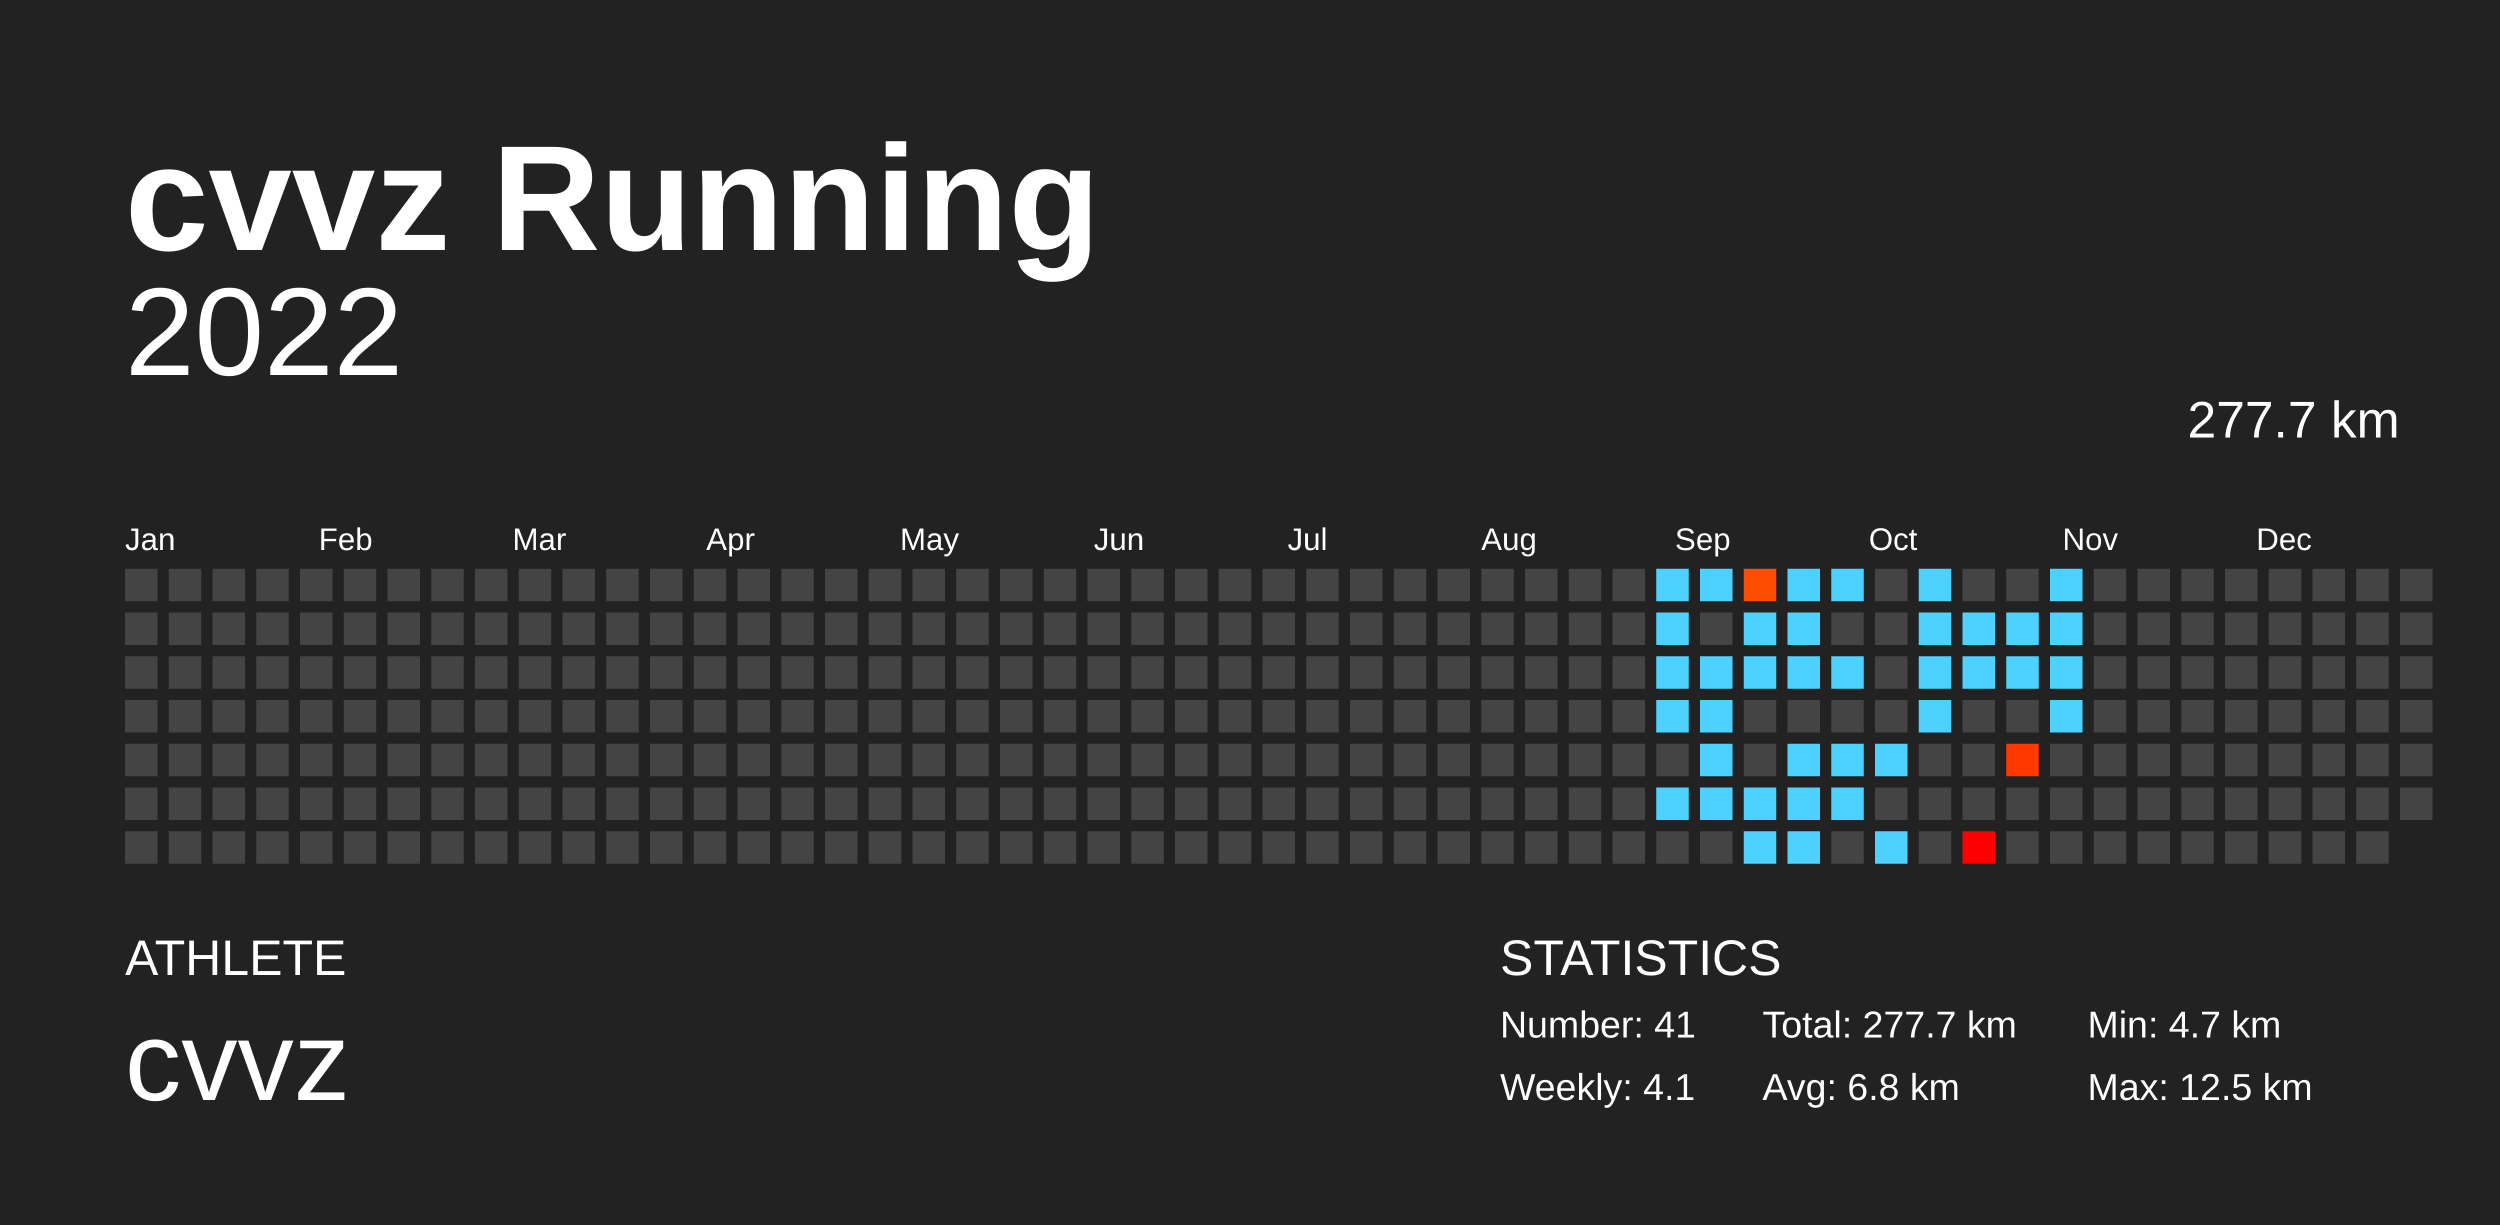
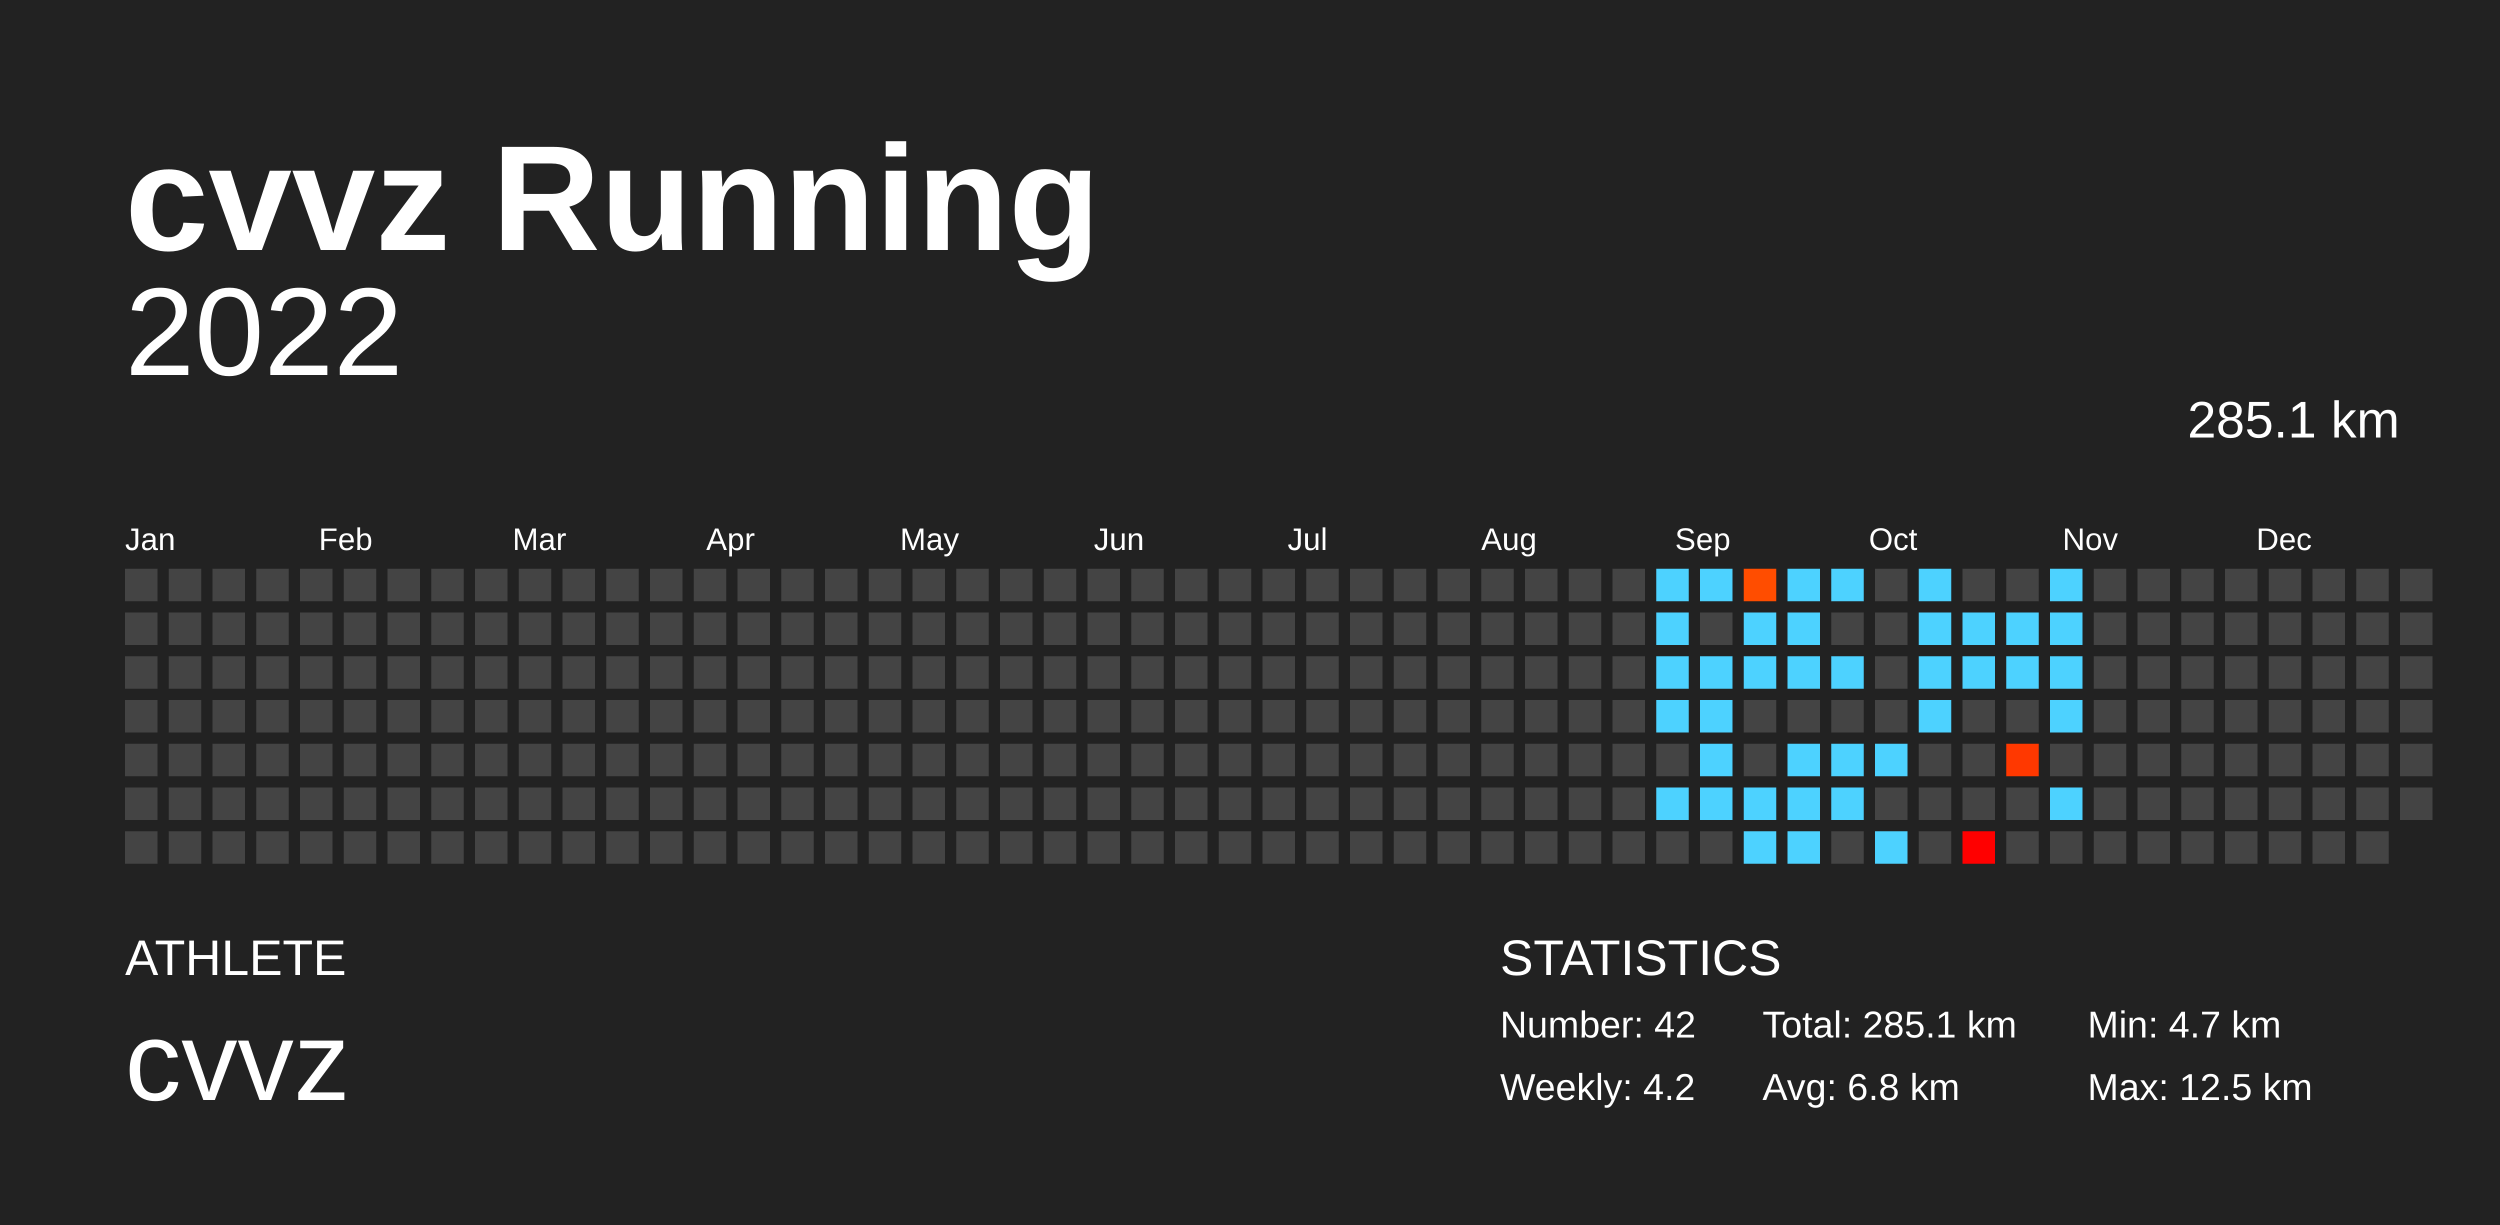
<svg xmlns="http://www.w3.org/2000/svg" baseProfile="full" height="98mm" version="1.1" viewBox="0,0,200,98" width="200mm">
  <defs />
  <rect fill="#222222" height="98" width="200" x="0" y="0" />
  <text fill="#FFFFFF" style="font-size:12px; font-family:Arial; font-weight:bold;" x="10" y="20">cvvz Running</text>
  <text fill="#FFFFFF" style="font-size:4px; font-family:Arial" x="10" y="78">ATHLETE</text>
  <text fill="#FFFFFF" style="font-size:9px; font-family:Arial" x="10" y="88">cvvz</text>
  <text fill="#FFFFFF" style="font-size:4px; font-family:Arial" x="120" y="78">STATISTICS</text>
-   <text fill="#FFFFFF" style="font-size:3px; font-family:Arial" x="120" y="83">Number: 41</text>
-   <text fill="#FFFFFF" style="font-size:3px; font-family:Arial" x="120" y="88">Weekly: 4.1</text>
-   <text fill="#FFFFFF" style="font-size:3px; font-family:Arial" x="141" y="83">Total: 277.7 km</text>
+   <text fill="#FFFFFF" style="font-size:3px; font-family:Arial" x="120" y="83">Number: 42</text>
+   <text fill="#FFFFFF" style="font-size:3px; font-family:Arial" x="120" y="88">Weekly: 4.2</text>
+   <text fill="#FFFFFF" style="font-size:3px; font-family:Arial" x="141" y="83">Total: 285.1 km</text>
  <text fill="#FFFFFF" style="font-size:3px; font-family:Arial" x="141" y="88">Avg: 6.8 km</text>
  <text fill="#FFFFFF" style="font-size:3px; font-family:Arial" x="167" y="83">Min: 4.7 km</text>
  <text fill="#FFFFFF" style="font-size:3px; font-family:Arial" x="167" y="88">Max: 12.5 km</text>
  <text alignment-baseline="hanging" fill="#FFFFFF" style="font-size:10.0px; font-family:Arial;" x="10" y="30">2022</text>
-   <text alignment-baseline="hanging" fill="#FFFFFF" style="font-size:4.125px; font-family:Arial;" x="175" y="35">277.7 km</text>
+   <text alignment-baseline="hanging" fill="#FFFFFF" style="font-size:4.125px; font-family:Arial;" x="175" y="35">285.1 km</text>
  <text fill="#FFFFFF" style="font-size:2.5px; font-family:Arial" x="10.0" y="44">Jan</text>
  <text fill="#FFFFFF" style="font-size:2.5px; font-family:Arial" x="25.5" y="44">Feb</text>
  <text fill="#FFFFFF" style="font-size:2.5px; font-family:Arial" x="41.0" y="44">Mar</text>
  <text fill="#FFFFFF" style="font-size:2.5px; font-family:Arial" x="56.5" y="44">Apr</text>
  <text fill="#FFFFFF" style="font-size:2.5px; font-family:Arial" x="72.0" y="44">May</text>
  <text fill="#FFFFFF" style="font-size:2.5px; font-family:Arial" x="87.5" y="44">Jun</text>
  <text fill="#FFFFFF" style="font-size:2.5px; font-family:Arial" x="103.0" y="44">Jul</text>
  <text fill="#FFFFFF" style="font-size:2.5px; font-family:Arial" x="118.5" y="44">Aug</text>
  <text fill="#FFFFFF" style="font-size:2.5px; font-family:Arial" x="134.0" y="44">Sep</text>
  <text fill="#FFFFFF" style="font-size:2.5px; font-family:Arial" x="149.5" y="44">Oct</text>
  <text fill="#FFFFFF" style="font-size:2.5px; font-family:Arial" x="165.0" y="44">Nov</text>
  <text fill="#FFFFFF" style="font-size:2.5px; font-family:Arial" x="180.5" y="44">Dec</text>
  <rect fill="#444444" height="2.6" width="2.6" x="10.0" y="45.5" />
  <rect fill="#444444" height="2.6" width="2.6" x="10.0" y="49.0" />
  <rect fill="#444444" height="2.6" width="2.6" x="10.0" y="52.5" />
  <rect fill="#444444" height="2.6" width="2.6" x="10.0" y="56.0" />
  <rect fill="#444444" height="2.6" width="2.6" x="10.0" y="59.5" />
  <rect fill="#444444" height="2.6" width="2.6" x="10.0" y="63.0" />
  <rect fill="#444444" height="2.6" width="2.6" x="10.0" y="66.5" />
  <rect fill="#444444" height="2.6" width="2.6" x="13.5" y="45.5" />
  <rect fill="#444444" height="2.6" width="2.6" x="13.5" y="49.0" />
  <rect fill="#444444" height="2.6" width="2.6" x="13.5" y="52.5" />
  <rect fill="#444444" height="2.6" width="2.6" x="13.5" y="56.0" />
  <rect fill="#444444" height="2.6" width="2.6" x="13.5" y="59.5" />
  <rect fill="#444444" height="2.6" width="2.6" x="13.5" y="63.0" />
  <rect fill="#444444" height="2.6" width="2.6" x="13.5" y="66.5" />
  <rect fill="#444444" height="2.6" width="2.6" x="17.0" y="45.5" />
  <rect fill="#444444" height="2.6" width="2.6" x="17.0" y="49.0" />
  <rect fill="#444444" height="2.6" width="2.6" x="17.0" y="52.5" />
  <rect fill="#444444" height="2.6" width="2.6" x="17.0" y="56.0" />
  <rect fill="#444444" height="2.6" width="2.6" x="17.0" y="59.5" />
  <rect fill="#444444" height="2.6" width="2.6" x="17.0" y="63.0" />
  <rect fill="#444444" height="2.6" width="2.6" x="17.0" y="66.5" />
  <rect fill="#444444" height="2.6" width="2.6" x="20.5" y="45.5" />
  <rect fill="#444444" height="2.6" width="2.6" x="20.5" y="49.0" />
  <rect fill="#444444" height="2.6" width="2.6" x="20.5" y="52.5" />
  <rect fill="#444444" height="2.6" width="2.6" x="20.5" y="56.0" />
  <rect fill="#444444" height="2.6" width="2.6" x="20.5" y="59.5" />
  <rect fill="#444444" height="2.6" width="2.6" x="20.5" y="63.0" />
  <rect fill="#444444" height="2.6" width="2.6" x="20.5" y="66.5" />
  <rect fill="#444444" height="2.6" width="2.6" x="24.0" y="45.5" />
  <rect fill="#444444" height="2.6" width="2.6" x="24.0" y="49.0" />
  <rect fill="#444444" height="2.6" width="2.6" x="24.0" y="52.5" />
  <rect fill="#444444" height="2.6" width="2.6" x="24.0" y="56.0" />
  <rect fill="#444444" height="2.6" width="2.6" x="24.0" y="59.5" />
  <rect fill="#444444" height="2.6" width="2.6" x="24.0" y="63.0" />
  <rect fill="#444444" height="2.6" width="2.6" x="24.0" y="66.5" />
  <rect fill="#444444" height="2.6" width="2.6" x="27.5" y="45.5" />
  <rect fill="#444444" height="2.6" width="2.6" x="27.5" y="49.0" />
  <rect fill="#444444" height="2.6" width="2.6" x="27.5" y="52.5" />
  <rect fill="#444444" height="2.6" width="2.6" x="27.5" y="56.0" />
  <rect fill="#444444" height="2.6" width="2.6" x="27.5" y="59.5" />
  <rect fill="#444444" height="2.6" width="2.6" x="27.5" y="63.0" />
  <rect fill="#444444" height="2.6" width="2.6" x="27.5" y="66.5" />
  <rect fill="#444444" height="2.6" width="2.6" x="31.0" y="45.5" />
  <rect fill="#444444" height="2.6" width="2.6" x="31.0" y="49.0" />
  <rect fill="#444444" height="2.6" width="2.6" x="31.0" y="52.5" />
  <rect fill="#444444" height="2.6" width="2.6" x="31.0" y="56.0" />
  <rect fill="#444444" height="2.6" width="2.6" x="31.0" y="59.5" />
  <rect fill="#444444" height="2.6" width="2.6" x="31.0" y="63.0" />
  <rect fill="#444444" height="2.6" width="2.6" x="31.0" y="66.5" />
  <rect fill="#444444" height="2.6" width="2.6" x="34.5" y="45.5" />
  <rect fill="#444444" height="2.6" width="2.6" x="34.5" y="49.0" />
  <rect fill="#444444" height="2.6" width="2.6" x="34.5" y="52.5" />
  <rect fill="#444444" height="2.6" width="2.6" x="34.5" y="56.0" />
  <rect fill="#444444" height="2.6" width="2.6" x="34.5" y="59.5" />
  <rect fill="#444444" height="2.6" width="2.6" x="34.5" y="63.0" />
  <rect fill="#444444" height="2.6" width="2.6" x="34.5" y="66.5" />
  <rect fill="#444444" height="2.6" width="2.6" x="38.0" y="45.5" />
  <rect fill="#444444" height="2.6" width="2.6" x="38.0" y="49.0" />
  <rect fill="#444444" height="2.6" width="2.6" x="38.0" y="52.5" />
  <rect fill="#444444" height="2.6" width="2.6" x="38.0" y="56.0" />
  <rect fill="#444444" height="2.6" width="2.6" x="38.0" y="59.5" />
  <rect fill="#444444" height="2.6" width="2.6" x="38.0" y="63.0" />
  <rect fill="#444444" height="2.6" width="2.6" x="38.0" y="66.5" />
  <rect fill="#444444" height="2.6" width="2.6" x="41.5" y="45.5" />
  <rect fill="#444444" height="2.6" width="2.6" x="41.5" y="49.0" />
  <rect fill="#444444" height="2.6" width="2.6" x="41.5" y="52.5" />
  <rect fill="#444444" height="2.6" width="2.6" x="41.5" y="56.0" />
  <rect fill="#444444" height="2.6" width="2.6" x="41.5" y="59.5" />
  <rect fill="#444444" height="2.6" width="2.6" x="41.5" y="63.0" />
  <rect fill="#444444" height="2.6" width="2.6" x="41.5" y="66.5" />
  <rect fill="#444444" height="2.6" width="2.6" x="45.0" y="45.5" />
  <rect fill="#444444" height="2.6" width="2.6" x="45.0" y="49.0" />
  <rect fill="#444444" height="2.6" width="2.6" x="45.0" y="52.5" />
  <rect fill="#444444" height="2.6" width="2.6" x="45.0" y="56.0" />
  <rect fill="#444444" height="2.6" width="2.6" x="45.0" y="59.5" />
  <rect fill="#444444" height="2.6" width="2.6" x="45.0" y="63.0" />
  <rect fill="#444444" height="2.6" width="2.6" x="45.0" y="66.5" />
  <rect fill="#444444" height="2.6" width="2.6" x="48.5" y="45.5" />
  <rect fill="#444444" height="2.6" width="2.6" x="48.5" y="49.0" />
  <rect fill="#444444" height="2.6" width="2.6" x="48.5" y="52.5" />
  <rect fill="#444444" height="2.6" width="2.6" x="48.5" y="56.0" />
  <rect fill="#444444" height="2.6" width="2.6" x="48.5" y="59.5" />
  <rect fill="#444444" height="2.6" width="2.6" x="48.5" y="63.0" />
  <rect fill="#444444" height="2.6" width="2.6" x="48.5" y="66.5" />
  <rect fill="#444444" height="2.6" width="2.6" x="52.0" y="45.5" />
  <rect fill="#444444" height="2.6" width="2.6" x="52.0" y="49.0" />
  <rect fill="#444444" height="2.6" width="2.6" x="52.0" y="52.5" />
  <rect fill="#444444" height="2.6" width="2.6" x="52.0" y="56.0" />
  <rect fill="#444444" height="2.6" width="2.6" x="52.0" y="59.5" />
  <rect fill="#444444" height="2.6" width="2.6" x="52.0" y="63.0" />
  <rect fill="#444444" height="2.6" width="2.6" x="52.0" y="66.5" />
  <rect fill="#444444" height="2.6" width="2.6" x="55.5" y="45.5" />
  <rect fill="#444444" height="2.6" width="2.6" x="55.5" y="49.0" />
  <rect fill="#444444" height="2.6" width="2.6" x="55.5" y="52.5" />
  <rect fill="#444444" height="2.6" width="2.6" x="55.5" y="56.0" />
  <rect fill="#444444" height="2.6" width="2.6" x="55.5" y="59.5" />
  <rect fill="#444444" height="2.6" width="2.6" x="55.5" y="63.0" />
  <rect fill="#444444" height="2.6" width="2.6" x="55.5" y="66.5" />
  <rect fill="#444444" height="2.6" width="2.6" x="59.0" y="45.5" />
  <rect fill="#444444" height="2.6" width="2.6" x="59.0" y="49.0" />
  <rect fill="#444444" height="2.6" width="2.6" x="59.0" y="52.5" />
  <rect fill="#444444" height="2.6" width="2.6" x="59.0" y="56.0" />
  <rect fill="#444444" height="2.6" width="2.6" x="59.0" y="59.5" />
  <rect fill="#444444" height="2.6" width="2.6" x="59.0" y="63.0" />
  <rect fill="#444444" height="2.6" width="2.6" x="59.0" y="66.5" />
  <rect fill="#444444" height="2.6" width="2.6" x="62.5" y="45.5" />
  <rect fill="#444444" height="2.6" width="2.6" x="62.5" y="49.0" />
  <rect fill="#444444" height="2.6" width="2.6" x="62.5" y="52.5" />
  <rect fill="#444444" height="2.6" width="2.6" x="62.5" y="56.0" />
  <rect fill="#444444" height="2.6" width="2.6" x="62.5" y="59.5" />
  <rect fill="#444444" height="2.6" width="2.6" x="62.5" y="63.0" />
  <rect fill="#444444" height="2.6" width="2.6" x="62.5" y="66.5" />
  <rect fill="#444444" height="2.6" width="2.6" x="66.0" y="45.5" />
  <rect fill="#444444" height="2.6" width="2.6" x="66.0" y="49.0" />
  <rect fill="#444444" height="2.6" width="2.6" x="66.0" y="52.5" />
  <rect fill="#444444" height="2.6" width="2.6" x="66.0" y="56.0" />
  <rect fill="#444444" height="2.6" width="2.6" x="66.0" y="59.5" />
  <rect fill="#444444" height="2.6" width="2.6" x="66.0" y="63.0" />
  <rect fill="#444444" height="2.6" width="2.6" x="66.0" y="66.5" />
  <rect fill="#444444" height="2.6" width="2.6" x="69.5" y="45.5" />
  <rect fill="#444444" height="2.6" width="2.6" x="69.5" y="49.0" />
  <rect fill="#444444" height="2.6" width="2.6" x="69.5" y="52.5" />
  <rect fill="#444444" height="2.6" width="2.6" x="69.5" y="56.0" />
  <rect fill="#444444" height="2.6" width="2.6" x="69.5" y="59.5" />
  <rect fill="#444444" height="2.6" width="2.6" x="69.5" y="63.0" />
  <rect fill="#444444" height="2.6" width="2.6" x="69.5" y="66.5" />
  <rect fill="#444444" height="2.6" width="2.6" x="73.0" y="45.5" />
  <rect fill="#444444" height="2.6" width="2.6" x="73.0" y="49.0" />
  <rect fill="#444444" height="2.6" width="2.6" x="73.0" y="52.5" />
  <rect fill="#444444" height="2.6" width="2.6" x="73.0" y="56.0" />
  <rect fill="#444444" height="2.6" width="2.6" x="73.0" y="59.5" />
  <rect fill="#444444" height="2.6" width="2.6" x="73.0" y="63.0" />
  <rect fill="#444444" height="2.6" width="2.6" x="73.0" y="66.5" />
  <rect fill="#444444" height="2.6" width="2.6" x="76.5" y="45.5" />
  <rect fill="#444444" height="2.6" width="2.6" x="76.5" y="49.0" />
  <rect fill="#444444" height="2.6" width="2.6" x="76.5" y="52.5" />
  <rect fill="#444444" height="2.6" width="2.6" x="76.5" y="56.0" />
  <rect fill="#444444" height="2.6" width="2.6" x="76.5" y="59.5" />
  <rect fill="#444444" height="2.6" width="2.6" x="76.5" y="63.0" />
  <rect fill="#444444" height="2.6" width="2.6" x="76.5" y="66.5" />
  <rect fill="#444444" height="2.6" width="2.6" x="80.0" y="45.5" />
  <rect fill="#444444" height="2.6" width="2.6" x="80.0" y="49.0" />
  <rect fill="#444444" height="2.6" width="2.6" x="80.0" y="52.5" />
  <rect fill="#444444" height="2.6" width="2.6" x="80.0" y="56.0" />
  <rect fill="#444444" height="2.6" width="2.6" x="80.0" y="59.5" />
  <rect fill="#444444" height="2.6" width="2.6" x="80.0" y="63.0" />
  <rect fill="#444444" height="2.6" width="2.6" x="80.0" y="66.5" />
  <rect fill="#444444" height="2.6" width="2.6" x="83.5" y="45.5" />
  <rect fill="#444444" height="2.6" width="2.6" x="83.5" y="49.0" />
  <rect fill="#444444" height="2.6" width="2.6" x="83.5" y="52.5" />
  <rect fill="#444444" height="2.6" width="2.6" x="83.5" y="56.0" />
  <rect fill="#444444" height="2.6" width="2.6" x="83.5" y="59.5" />
  <rect fill="#444444" height="2.6" width="2.6" x="83.5" y="63.0" />
  <rect fill="#444444" height="2.6" width="2.6" x="83.5" y="66.5" />
  <rect fill="#444444" height="2.6" width="2.6" x="87.0" y="45.5" />
  <rect fill="#444444" height="2.6" width="2.6" x="87.0" y="49.0" />
  <rect fill="#444444" height="2.6" width="2.6" x="87.0" y="52.5" />
  <rect fill="#444444" height="2.6" width="2.6" x="87.0" y="56.0" />
  <rect fill="#444444" height="2.6" width="2.6" x="87.0" y="59.5" />
  <rect fill="#444444" height="2.6" width="2.6" x="87.0" y="63.0" />
  <rect fill="#444444" height="2.6" width="2.6" x="87.0" y="66.5" />
  <rect fill="#444444" height="2.6" width="2.6" x="90.5" y="45.5" />
  <rect fill="#444444" height="2.6" width="2.6" x="90.5" y="49.0" />
  <rect fill="#444444" height="2.6" width="2.6" x="90.5" y="52.5" />
  <rect fill="#444444" height="2.6" width="2.6" x="90.5" y="56.0" />
  <rect fill="#444444" height="2.6" width="2.6" x="90.5" y="59.5" />
  <rect fill="#444444" height="2.6" width="2.6" x="90.5" y="63.0" />
  <rect fill="#444444" height="2.6" width="2.6" x="90.5" y="66.5" />
  <rect fill="#444444" height="2.6" width="2.6" x="94.0" y="45.5" />
  <rect fill="#444444" height="2.6" width="2.6" x="94.0" y="49.0" />
  <rect fill="#444444" height="2.6" width="2.6" x="94.0" y="52.5" />
  <rect fill="#444444" height="2.6" width="2.6" x="94.0" y="56.0" />
  <rect fill="#444444" height="2.6" width="2.6" x="94.0" y="59.5" />
  <rect fill="#444444" height="2.6" width="2.6" x="94.0" y="63.0" />
  <rect fill="#444444" height="2.6" width="2.6" x="94.0" y="66.5" />
  <rect fill="#444444" height="2.6" width="2.6" x="97.5" y="45.5" />
  <rect fill="#444444" height="2.6" width="2.6" x="97.5" y="49.0" />
  <rect fill="#444444" height="2.6" width="2.6" x="97.5" y="52.5" />
  <rect fill="#444444" height="2.6" width="2.6" x="97.5" y="56.0" />
  <rect fill="#444444" height="2.6" width="2.6" x="97.5" y="59.5" />
  <rect fill="#444444" height="2.6" width="2.6" x="97.5" y="63.0" />
  <rect fill="#444444" height="2.6" width="2.6" x="97.5" y="66.5" />
  <rect fill="#444444" height="2.6" width="2.6" x="101.0" y="45.5" />
  <rect fill="#444444" height="2.6" width="2.6" x="101.0" y="49.0" />
  <rect fill="#444444" height="2.6" width="2.6" x="101.0" y="52.5" />
  <rect fill="#444444" height="2.6" width="2.6" x="101.0" y="56.0" />
  <rect fill="#444444" height="2.6" width="2.6" x="101.0" y="59.5" />
  <rect fill="#444444" height="2.6" width="2.6" x="101.0" y="63.0" />
  <rect fill="#444444" height="2.6" width="2.6" x="101.0" y="66.5" />
  <rect fill="#444444" height="2.6" width="2.6" x="104.5" y="45.5" />
  <rect fill="#444444" height="2.6" width="2.6" x="104.5" y="49.0" />
  <rect fill="#444444" height="2.6" width="2.6" x="104.5" y="52.5" />
  <rect fill="#444444" height="2.6" width="2.6" x="104.5" y="56.0" />
  <rect fill="#444444" height="2.6" width="2.6" x="104.5" y="59.5" />
  <rect fill="#444444" height="2.6" width="2.6" x="104.5" y="63.0" />
  <rect fill="#444444" height="2.6" width="2.6" x="104.5" y="66.5" />
  <rect fill="#444444" height="2.6" width="2.6" x="108.0" y="45.5" />
  <rect fill="#444444" height="2.6" width="2.6" x="108.0" y="49.0" />
  <rect fill="#444444" height="2.6" width="2.6" x="108.0" y="52.5" />
  <rect fill="#444444" height="2.6" width="2.6" x="108.0" y="56.0" />
  <rect fill="#444444" height="2.6" width="2.6" x="108.0" y="59.5" />
  <rect fill="#444444" height="2.6" width="2.6" x="108.0" y="63.0" />
  <rect fill="#444444" height="2.6" width="2.6" x="108.0" y="66.5" />
  <rect fill="#444444" height="2.6" width="2.6" x="111.5" y="45.5" />
  <rect fill="#444444" height="2.6" width="2.6" x="111.5" y="49.0" />
  <rect fill="#444444" height="2.6" width="2.6" x="111.5" y="52.5" />
  <rect fill="#444444" height="2.6" width="2.6" x="111.5" y="56.0" />
  <rect fill="#444444" height="2.6" width="2.6" x="111.5" y="59.5" />
  <rect fill="#444444" height="2.6" width="2.6" x="111.5" y="63.0" />
  <rect fill="#444444" height="2.6" width="2.6" x="111.5" y="66.5" />
  <rect fill="#444444" height="2.6" width="2.6" x="115.0" y="45.5" />
  <rect fill="#444444" height="2.6" width="2.6" x="115.0" y="49.0" />
  <rect fill="#444444" height="2.6" width="2.6" x="115.0" y="52.5" />
  <rect fill="#444444" height="2.6" width="2.6" x="115.0" y="56.0" />
  <rect fill="#444444" height="2.6" width="2.6" x="115.0" y="59.5" />
  <rect fill="#444444" height="2.6" width="2.6" x="115.0" y="63.0" />
  <rect fill="#444444" height="2.6" width="2.6" x="115.0" y="66.5" />
  <rect fill="#444444" height="2.6" width="2.6" x="118.5" y="45.5" />
  <rect fill="#444444" height="2.6" width="2.6" x="118.5" y="49.0" />
  <rect fill="#444444" height="2.6" width="2.6" x="118.5" y="52.5" />
  <rect fill="#444444" height="2.6" width="2.6" x="118.5" y="56.0" />
  <rect fill="#444444" height="2.6" width="2.6" x="118.5" y="59.5" />
  <rect fill="#444444" height="2.6" width="2.6" x="118.5" y="63.0" />
  <rect fill="#444444" height="2.6" width="2.6" x="118.5" y="66.5" />
  <rect fill="#444444" height="2.6" width="2.6" x="122.0" y="45.5" />
  <rect fill="#444444" height="2.6" width="2.6" x="122.0" y="49.0" />
  <rect fill="#444444" height="2.6" width="2.6" x="122.0" y="52.5" />
  <rect fill="#444444" height="2.6" width="2.6" x="122.0" y="56.0" />
  <rect fill="#444444" height="2.6" width="2.6" x="122.0" y="59.5" />
  <rect fill="#444444" height="2.6" width="2.6" x="122.0" y="63.0" />
  <rect fill="#444444" height="2.6" width="2.6" x="122.0" y="66.5" />
  <rect fill="#444444" height="2.6" width="2.6" x="125.5" y="45.5" />
  <rect fill="#444444" height="2.6" width="2.6" x="125.5" y="49.0" />
  <rect fill="#444444" height="2.6" width="2.6" x="125.5" y="52.5" />
  <rect fill="#444444" height="2.6" width="2.6" x="125.5" y="56.0" />
  <rect fill="#444444" height="2.6" width="2.6" x="125.5" y="59.5" />
  <rect fill="#444444" height="2.6" width="2.6" x="125.5" y="63.0" />
  <rect fill="#444444" height="2.6" width="2.6" x="125.5" y="66.5" />
  <rect fill="#444444" height="2.6" width="2.6" x="129.0" y="45.5" />
  <rect fill="#444444" height="2.6" width="2.6" x="129.0" y="49.0" />
  <rect fill="#444444" height="2.6" width="2.6" x="129.0" y="52.5" />
  <rect fill="#444444" height="2.6" width="2.6" x="129.0" y="56.0" />
  <rect fill="#444444" height="2.6" width="2.6" x="129.0" y="59.5" />
  <rect fill="#444444" height="2.6" width="2.6" x="129.0" y="63.0" />
  <rect fill="#444444" height="2.6" width="2.6" x="129.0" y="66.5" />
  <rect fill="#4dd2ff" height="2.6" width="2.6" x="132.5" y="45.5" />
  <rect fill="#4dd2ff" height="2.6" width="2.6" x="132.5" y="49.0" />
  <rect fill="#4dd2ff" height="2.6" width="2.6" x="132.5" y="52.5" />
  <rect fill="#4dd2ff" height="2.6" width="2.6" x="132.5" y="56.0" />
  <rect fill="#444444" height="2.6" width="2.6" x="132.5" y="59.5" />
  <rect fill="#4dd2ff" height="2.6" width="2.6" x="132.5" y="63.0" />
  <rect fill="#444444" height="2.6" width="2.6" x="132.5" y="66.5" />
  <rect fill="#4dd2ff" height="2.6" width="2.6" x="136.0" y="45.5" />
  <rect fill="#444444" height="2.6" width="2.6" x="136.0" y="49.0" />
  <rect fill="#4dd2ff" height="2.6" width="2.6" x="136.0" y="52.5" />
  <rect fill="#4dd2ff" height="2.6" width="2.6" x="136.0" y="56.0" />
  <rect fill="#4dd2ff" height="2.6" width="2.6" x="136.0" y="59.5" />
  <rect fill="#4dd2ff" height="2.6" width="2.6" x="136.0" y="63.0" />
  <rect fill="#444444" height="2.6" width="2.6" x="136.0" y="66.5" />
  <rect fill="#ff4d00" height="2.6" width="2.6" x="139.5" y="45.5" />
  <rect fill="#4dd2ff" height="2.6" width="2.6" x="139.5" y="49.0" />
  <rect fill="#4dd2ff" height="2.6" width="2.6" x="139.5" y="52.5" />
  <rect fill="#444444" height="2.6" width="2.6" x="139.5" y="56.0" />
  <rect fill="#444444" height="2.6" width="2.6" x="139.5" y="59.5" />
  <rect fill="#4dd2ff" height="2.6" width="2.6" x="139.5" y="63.0" />
  <rect fill="#4dd2ff" height="2.6" width="2.6" x="139.5" y="66.5" />
  <rect fill="#4dd2ff" height="2.6" width="2.6" x="143.0" y="45.5" />
  <rect fill="#4dd2ff" height="2.6" width="2.6" x="143.0" y="49.0" />
  <rect fill="#4dd2ff" height="2.6" width="2.6" x="143.0" y="52.5" />
  <rect fill="#444444" height="2.6" width="2.6" x="143.0" y="56.0" />
  <rect fill="#4dd2ff" height="2.6" width="2.6" x="143.0" y="59.5" />
  <rect fill="#4dd2ff" height="2.6" width="2.6" x="143.0" y="63.0" />
  <rect fill="#4dd2ff" height="2.6" width="2.6" x="143.0" y="66.5" />
  <rect fill="#4dd2ff" height="2.6" width="2.6" x="146.5" y="45.5" />
  <rect fill="#444444" height="2.6" width="2.6" x="146.5" y="49.0" />
  <rect fill="#4dd2ff" height="2.6" width="2.6" x="146.5" y="52.5" />
  <rect fill="#444444" height="2.6" width="2.6" x="146.5" y="56.0" />
  <rect fill="#4dd2ff" height="2.6" width="2.6" x="146.5" y="59.5" />
  <rect fill="#4dd2ff" height="2.6" width="2.6" x="146.5" y="63.0" />
  <rect fill="#444444" height="2.6" width="2.6" x="146.5" y="66.5" />
  <rect fill="#444444" height="2.6" width="2.6" x="150.0" y="45.5" />
  <rect fill="#444444" height="2.6" width="2.6" x="150.0" y="49.0" />
  <rect fill="#444444" height="2.6" width="2.6" x="150.0" y="52.5" />
  <rect fill="#444444" height="2.6" width="2.6" x="150.0" y="56.0" />
  <rect fill="#4dd2ff" height="2.6" width="2.6" x="150.0" y="59.5" />
  <rect fill="#444444" height="2.6" width="2.6" x="150.0" y="63.0" />
  <rect fill="#4dd2ff" height="2.6" width="2.6" x="150.0" y="66.5" />
  <rect fill="#4dd2ff" height="2.6" width="2.6" x="153.5" y="45.5" />
  <rect fill="#4dd2ff" height="2.6" width="2.6" x="153.5" y="49.0" />
  <rect fill="#4dd2ff" height="2.6" width="2.6" x="153.5" y="52.5" />
  <rect fill="#4dd2ff" height="2.6" width="2.6" x="153.5" y="56.0" />
  <rect fill="#444444" height="2.6" width="2.6" x="153.5" y="59.5" />
  <rect fill="#444444" height="2.6" width="2.6" x="153.5" y="63.0" />
  <rect fill="#444444" height="2.6" width="2.6" x="153.5" y="66.5" />
  <rect fill="#444444" height="2.6" width="2.6" x="157.0" y="45.5" />
  <rect fill="#4dd2ff" height="2.6" width="2.6" x="157.0" y="49.0" />
  <rect fill="#4dd2ff" height="2.6" width="2.6" x="157.0" y="52.5" />
  <rect fill="#444444" height="2.6" width="2.6" x="157.0" y="56.0" />
  <rect fill="#444444" height="2.6" width="2.6" x="157.0" y="59.5" />
  <rect fill="#444444" height="2.6" width="2.6" x="157.0" y="63.0" />
  <rect fill="#ff0000" height="2.6" width="2.6" x="157.0" y="66.5" />
  <rect fill="#444444" height="2.6" width="2.6" x="160.5" y="45.5" />
  <rect fill="#4dd2ff" height="2.6" width="2.6" x="160.5" y="49.0" />
  <rect fill="#4dd2ff" height="2.6" width="2.6" x="160.5" y="52.5" />
  <rect fill="#444444" height="2.6" width="2.6" x="160.5" y="56.0" />
  <rect fill="#ff3800" height="2.6" width="2.6" x="160.5" y="59.5" />
  <rect fill="#444444" height="2.6" width="2.6" x="160.5" y="63.0" />
  <rect fill="#444444" height="2.6" width="2.6" x="160.5" y="66.5" />
  <rect fill="#4dd2ff" height="2.6" width="2.6" x="164.0" y="45.5" />
  <rect fill="#4dd2ff" height="2.6" width="2.6" x="164.0" y="49.0" />
  <rect fill="#4dd2ff" height="2.6" width="2.6" x="164.0" y="52.5" />
  <rect fill="#4dd2ff" height="2.6" width="2.6" x="164.0" y="56.0" />
  <rect fill="#444444" height="2.6" width="2.6" x="164.0" y="59.5" />
-   <rect fill="#444444" height="2.6" width="2.6" x="164.0" y="63.0" />
+   <rect fill="#4dd2ff" height="2.6" width="2.6" x="164.0" y="63.0" />
  <rect fill="#444444" height="2.6" width="2.6" x="164.0" y="66.5" />
  <rect fill="#444444" height="2.6" width="2.6" x="167.5" y="45.5" />
  <rect fill="#444444" height="2.6" width="2.6" x="167.5" y="49.0" />
  <rect fill="#444444" height="2.6" width="2.6" x="167.5" y="52.5" />
  <rect fill="#444444" height="2.6" width="2.6" x="167.5" y="56.0" />
  <rect fill="#444444" height="2.6" width="2.6" x="167.5" y="59.5" />
  <rect fill="#444444" height="2.6" width="2.6" x="167.5" y="63.0" />
  <rect fill="#444444" height="2.6" width="2.6" x="167.5" y="66.5" />
  <rect fill="#444444" height="2.6" width="2.6" x="171.0" y="45.5" />
  <rect fill="#444444" height="2.6" width="2.6" x="171.0" y="49.0" />
  <rect fill="#444444" height="2.6" width="2.6" x="171.0" y="52.5" />
  <rect fill="#444444" height="2.6" width="2.6" x="171.0" y="56.0" />
  <rect fill="#444444" height="2.6" width="2.6" x="171.0" y="59.5" />
  <rect fill="#444444" height="2.6" width="2.6" x="171.0" y="63.0" />
  <rect fill="#444444" height="2.6" width="2.6" x="171.0" y="66.5" />
  <rect fill="#444444" height="2.6" width="2.6" x="174.5" y="45.5" />
  <rect fill="#444444" height="2.6" width="2.6" x="174.5" y="49.0" />
  <rect fill="#444444" height="2.6" width="2.6" x="174.5" y="52.5" />
  <rect fill="#444444" height="2.6" width="2.6" x="174.5" y="56.0" />
  <rect fill="#444444" height="2.6" width="2.6" x="174.5" y="59.5" />
  <rect fill="#444444" height="2.6" width="2.6" x="174.5" y="63.0" />
  <rect fill="#444444" height="2.6" width="2.6" x="174.5" y="66.5" />
  <rect fill="#444444" height="2.6" width="2.6" x="178.0" y="45.5" />
  <rect fill="#444444" height="2.6" width="2.6" x="178.0" y="49.0" />
  <rect fill="#444444" height="2.6" width="2.6" x="178.0" y="52.5" />
  <rect fill="#444444" height="2.6" width="2.6" x="178.0" y="56.0" />
  <rect fill="#444444" height="2.6" width="2.6" x="178.0" y="59.5" />
  <rect fill="#444444" height="2.6" width="2.6" x="178.0" y="63.0" />
  <rect fill="#444444" height="2.6" width="2.6" x="178.0" y="66.5" />
  <rect fill="#444444" height="2.6" width="2.6" x="181.5" y="45.5" />
  <rect fill="#444444" height="2.6" width="2.6" x="181.5" y="49.0" />
  <rect fill="#444444" height="2.6" width="2.6" x="181.5" y="52.5" />
  <rect fill="#444444" height="2.6" width="2.6" x="181.5" y="56.0" />
  <rect fill="#444444" height="2.6" width="2.6" x="181.5" y="59.5" />
  <rect fill="#444444" height="2.6" width="2.6" x="181.5" y="63.0" />
  <rect fill="#444444" height="2.6" width="2.6" x="181.5" y="66.5" />
  <rect fill="#444444" height="2.6" width="2.6" x="185.0" y="45.5" />
  <rect fill="#444444" height="2.6" width="2.6" x="185.0" y="49.0" />
  <rect fill="#444444" height="2.6" width="2.6" x="185.0" y="52.5" />
  <rect fill="#444444" height="2.6" width="2.6" x="185.0" y="56.0" />
  <rect fill="#444444" height="2.6" width="2.6" x="185.0" y="59.5" />
  <rect fill="#444444" height="2.6" width="2.6" x="185.0" y="63.0" />
  <rect fill="#444444" height="2.6" width="2.6" x="185.0" y="66.5" />
  <rect fill="#444444" height="2.6" width="2.6" x="188.5" y="45.5" />
  <rect fill="#444444" height="2.6" width="2.6" x="188.5" y="49.0" />
  <rect fill="#444444" height="2.6" width="2.6" x="188.5" y="52.5" />
  <rect fill="#444444" height="2.6" width="2.6" x="188.5" y="56.0" />
  <rect fill="#444444" height="2.6" width="2.6" x="188.5" y="59.5" />
  <rect fill="#444444" height="2.6" width="2.6" x="188.5" y="63.0" />
  <rect fill="#444444" height="2.6" width="2.6" x="188.5" y="66.5" />
  <rect fill="#444444" height="2.6" width="2.6" x="192.0" y="45.5" />
  <rect fill="#444444" height="2.6" width="2.6" x="192.0" y="49.0" />
  <rect fill="#444444" height="2.6" width="2.6" x="192.0" y="52.5" />
  <rect fill="#444444" height="2.6" width="2.6" x="192.0" y="56.0" />
  <rect fill="#444444" height="2.6" width="2.6" x="192.0" y="59.5" />
  <rect fill="#444444" height="2.6" width="2.6" x="192.0" y="63.0" />
</svg>
